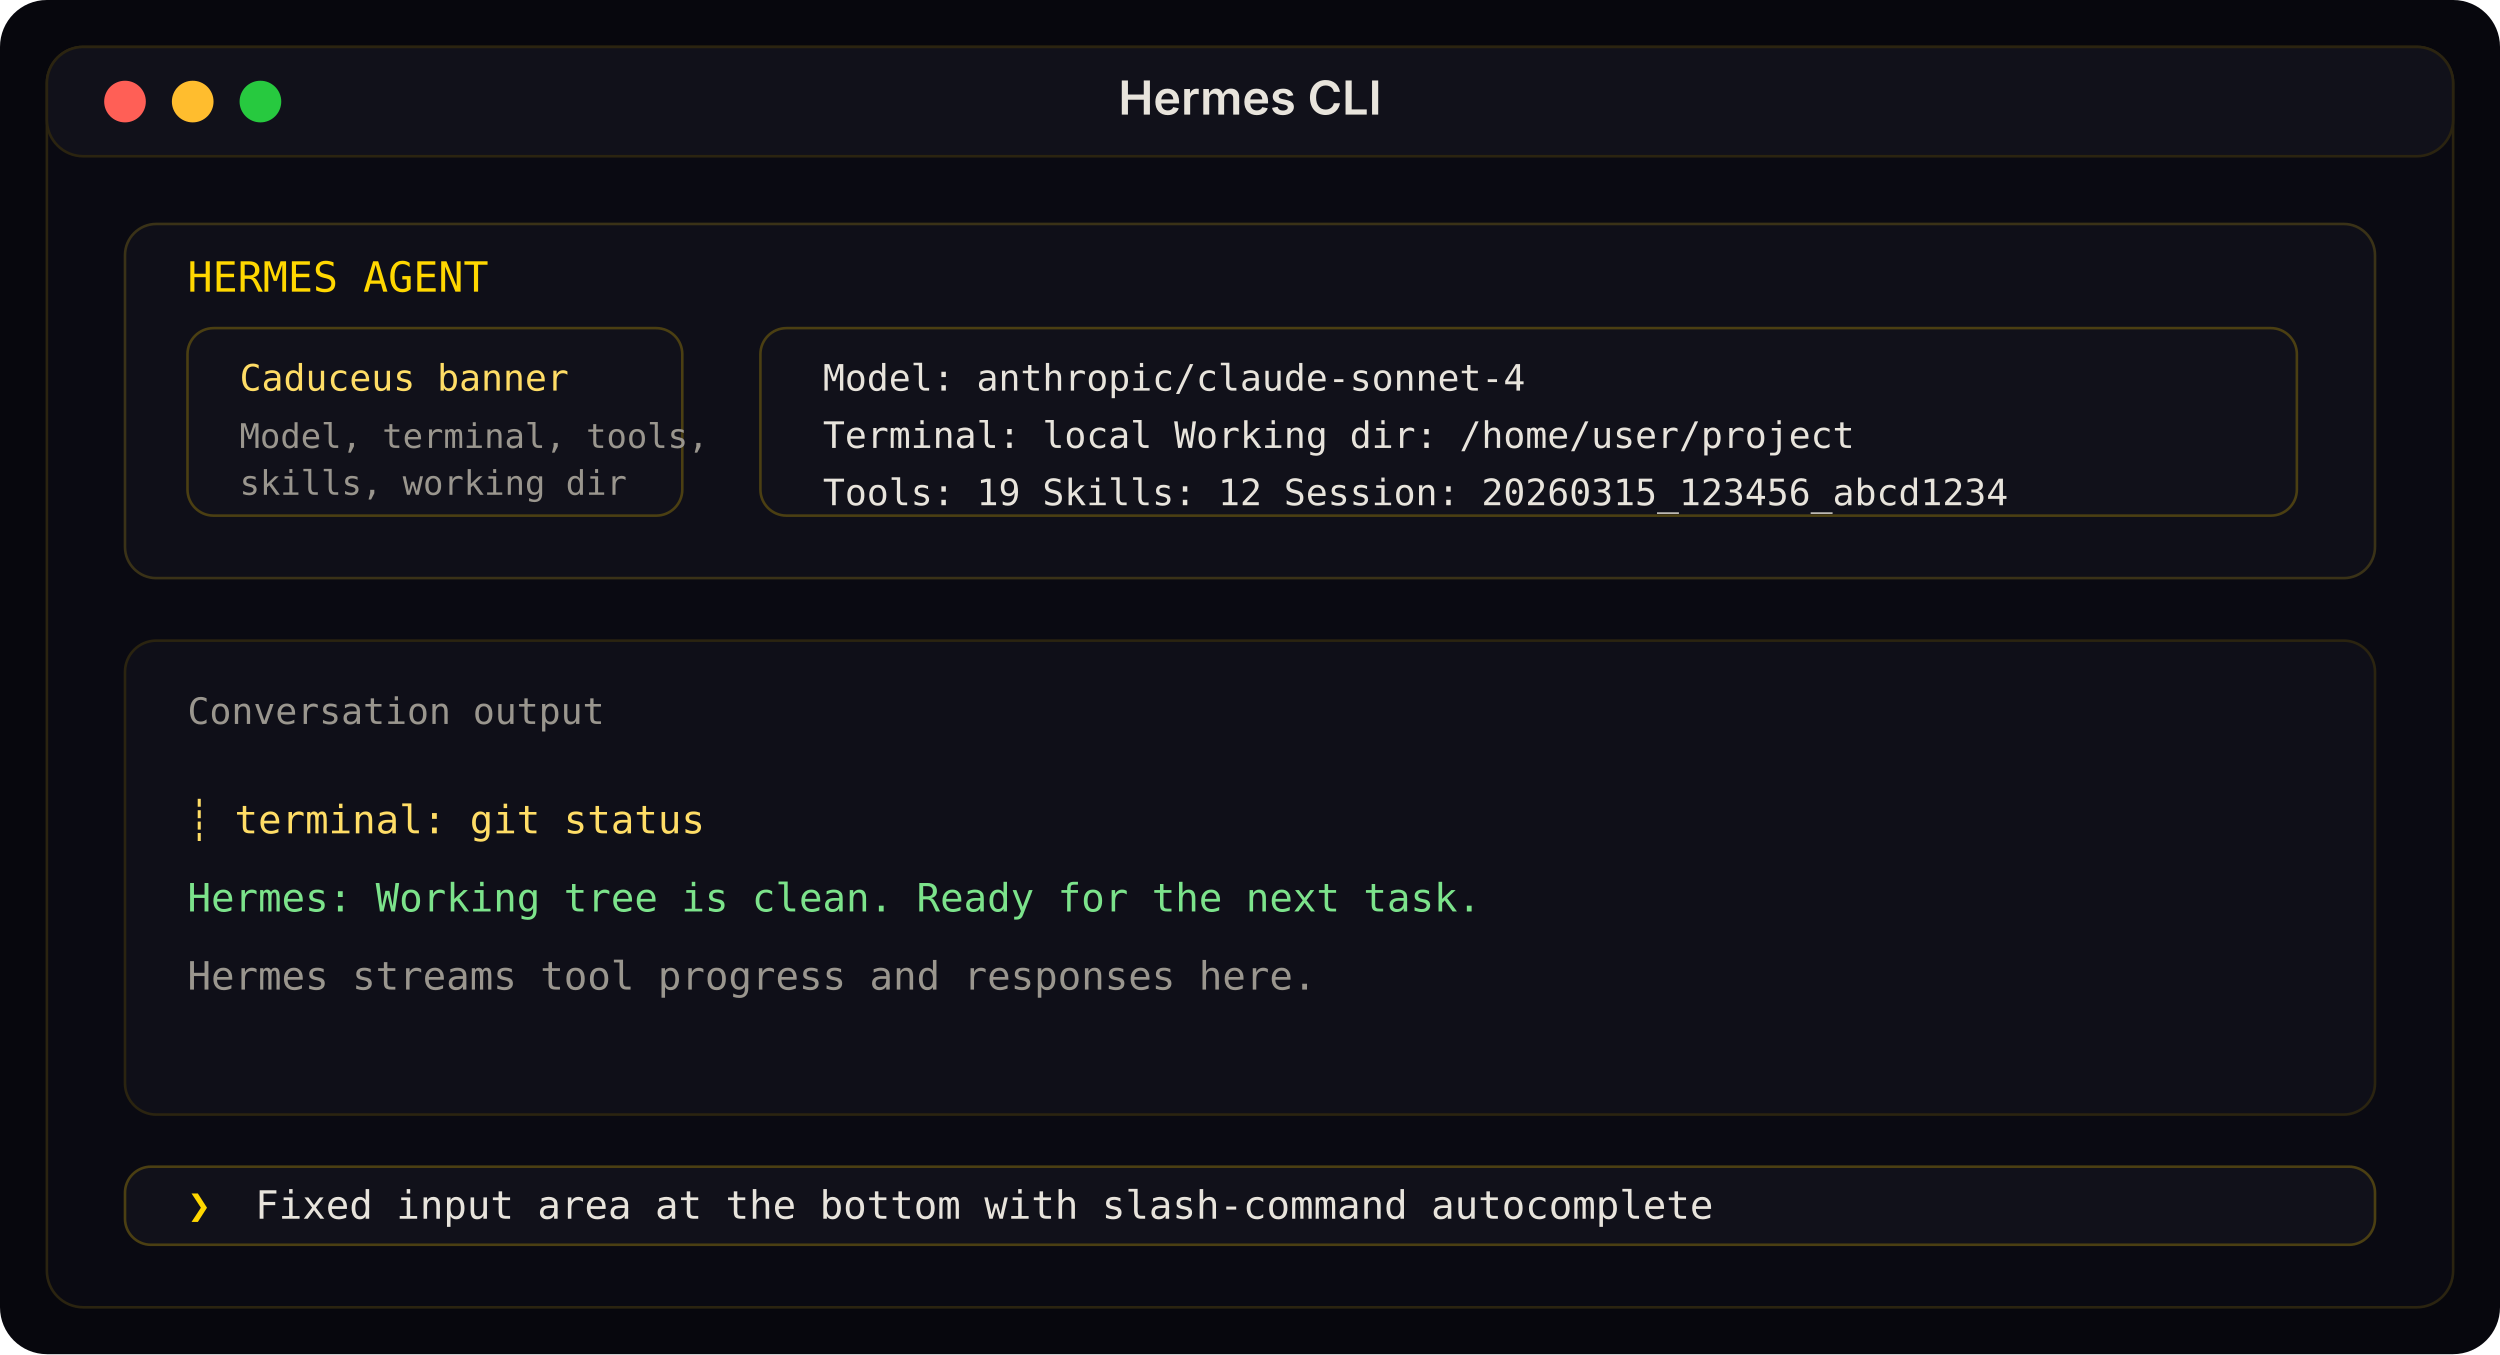
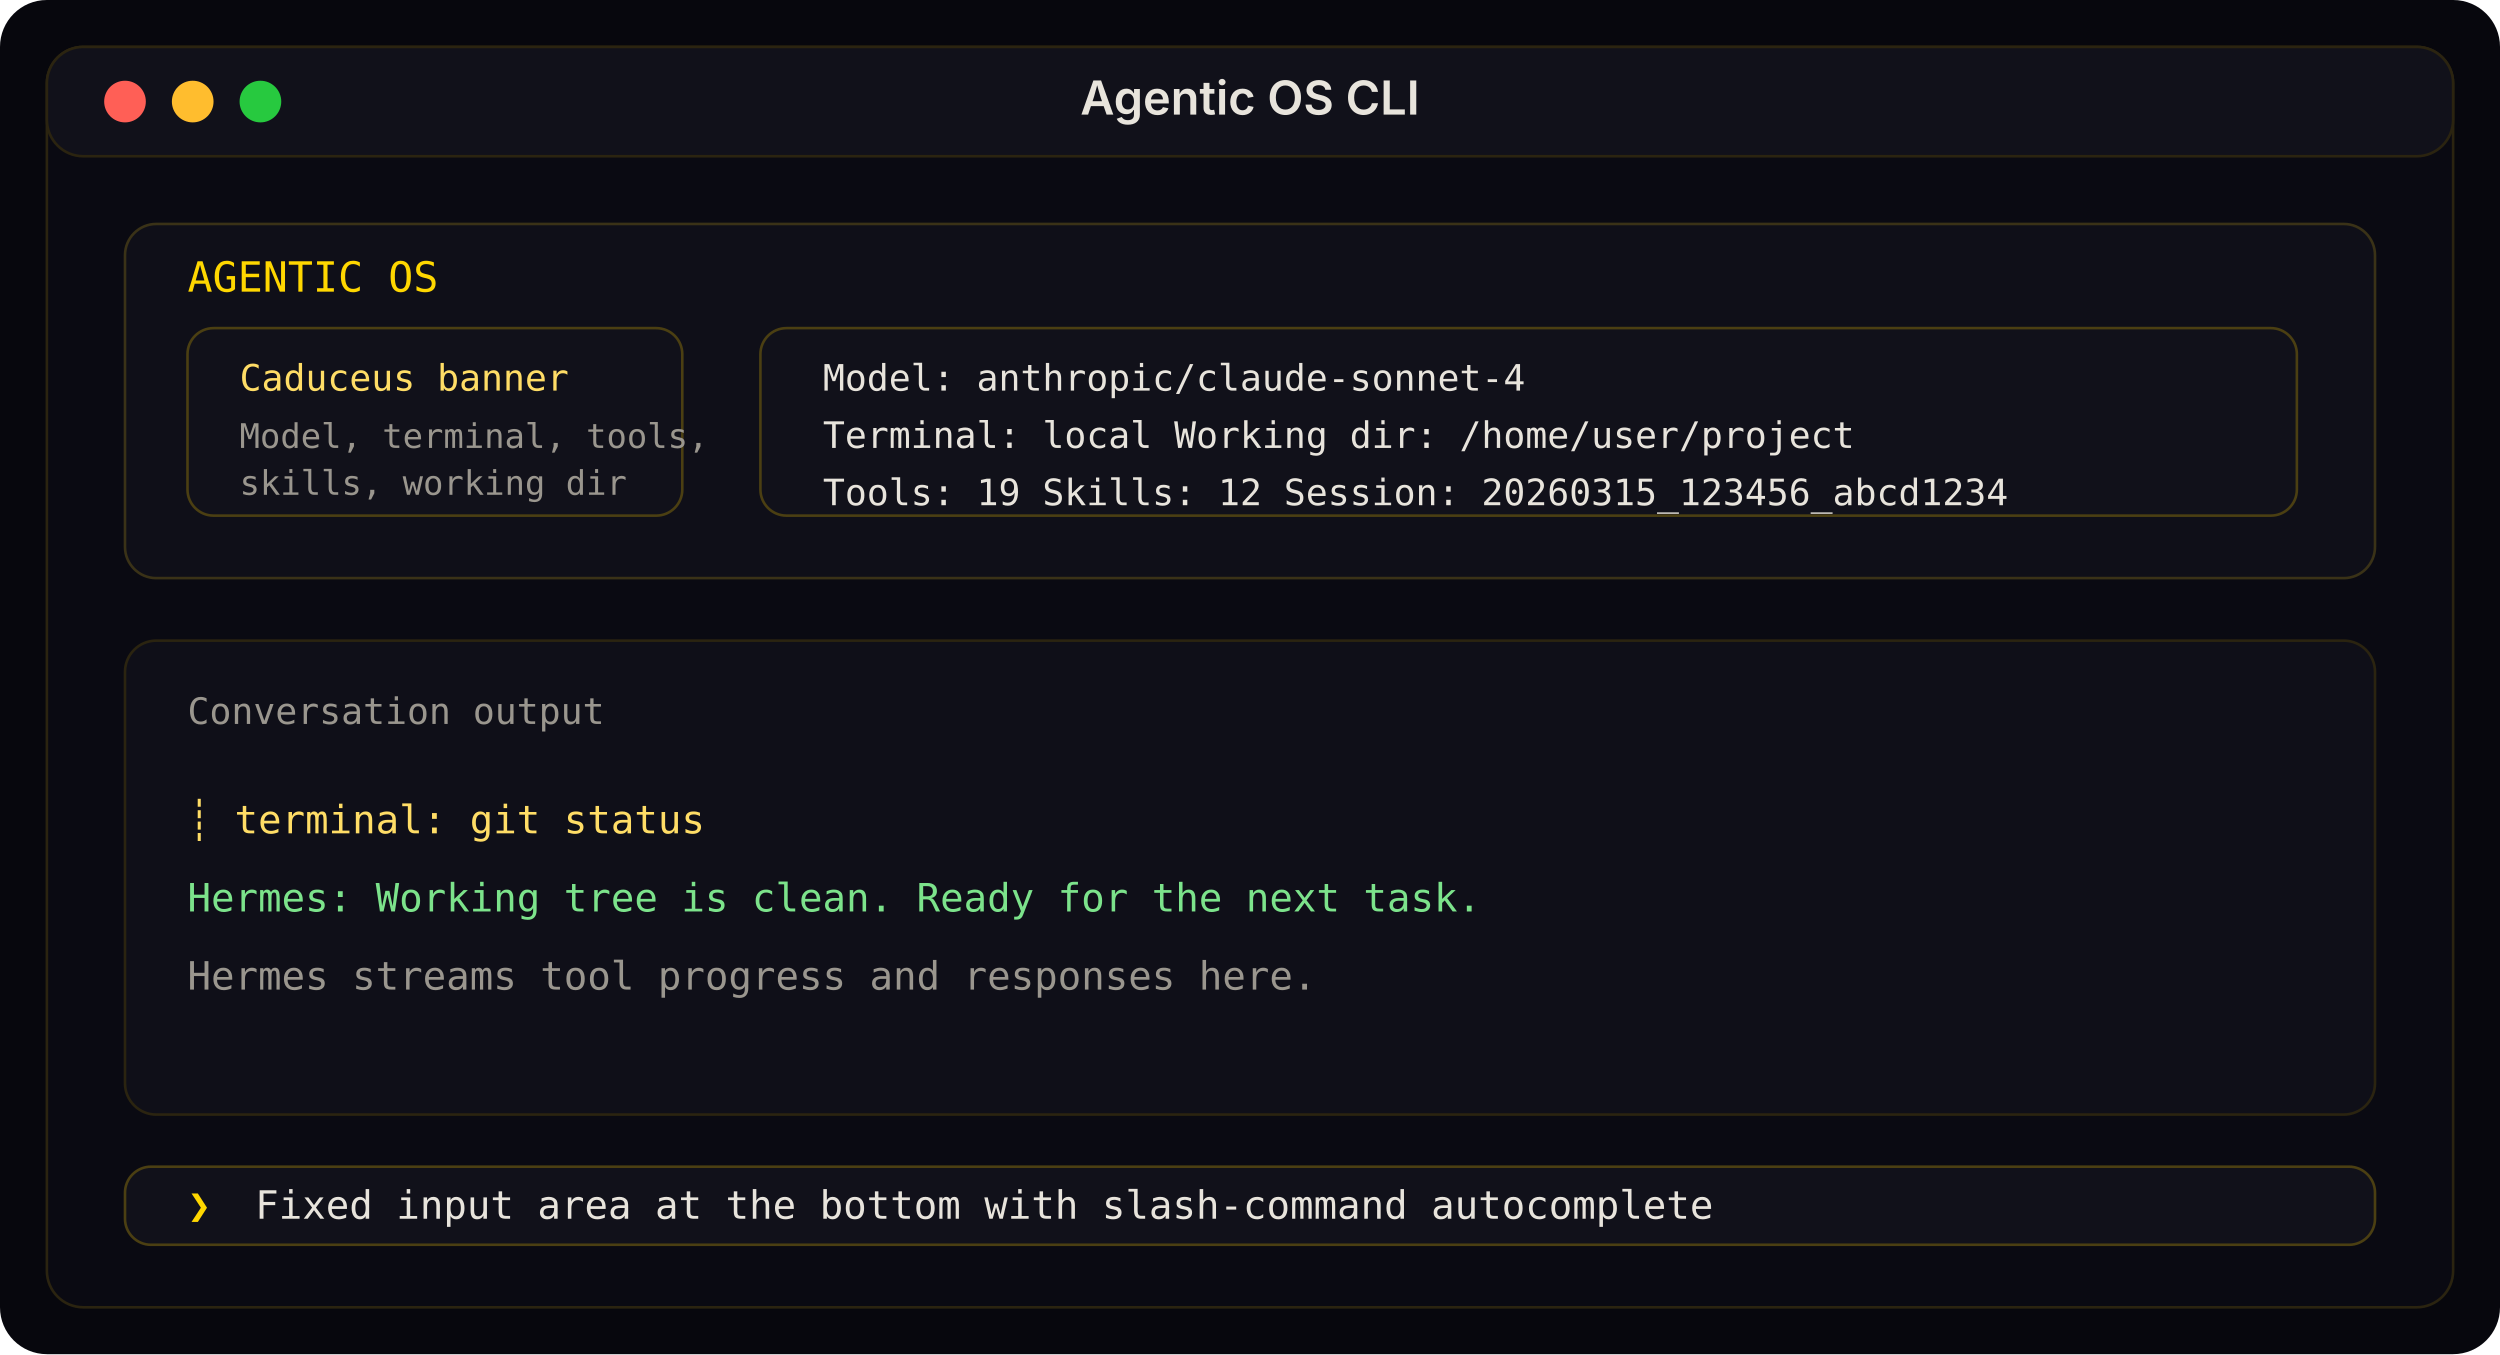
<svg xmlns="http://www.w3.org/2000/svg" width="960" height="520" viewBox="0 0 960 520" role="img" aria-labelledby="title desc">
  <rect width="960" height="520" rx="18" fill="#07070d" />
  <rect x="18" y="18" width="924" height="484" rx="14" fill="#0a0a12" stroke="#2b2410" />
  <rect x="18" y="18" width="924" height="42" rx="14" fill="#11111a" stroke="#2b2410" />
  <circle cx="48" cy="39" r="8" fill="#ff5f56" />
  <circle cx="74" cy="39" r="8" fill="#ffbd2e" />
  <circle cx="100" cy="39" r="8" fill="#27c93f" />
-   <text x="480" y="44" text-anchor="middle" fill="#e8e4dc" font-family="Inter, sans-serif" font-size="18" font-weight="600">Hermes CLI</text>
+   <text x="480" y="44" text-anchor="middle" fill="#e8e4dc" font-family="Inter, sans-serif" font-size="18" font-weight="600">Agentic OS CLI</text>
  <rect x="48" y="86" width="864" height="136" rx="12" fill="#0f0f18" stroke="#3a3217" />
-   <text x="72" y="112" fill="#ffd700" font-family="JetBrains Mono, monospace" font-size="16">HERMES AGENT</text>
+   <text x="72" y="112" fill="#ffd700" font-family="JetBrains Mono, monospace" font-size="16">AGENTIC OS</text>
  <rect x="72" y="126" width="190" height="72" rx="10" fill="#11111a" stroke="#4b3f12" />
  <text x="92" y="150" fill="#ffdd66" font-family="JetBrains Mono, monospace" font-size="14">Caduceus banner</text>
  <text x="92" y="172" fill="#9a968e" font-family="JetBrains Mono, monospace" font-size="13">Model, terminal, tools,</text>
  <text x="92" y="190" fill="#9a968e" font-family="JetBrains Mono, monospace" font-size="13">skills, working dir</text>
  <rect x="292" y="126" width="590" height="72" rx="10" fill="#11111a" stroke="#4b3f12" />
  <text x="316" y="150" fill="#e8e4dc" font-family="JetBrains Mono, monospace" font-size="14">Model: anthropic/claude-sonnet-4</text>
  <text x="316" y="172" fill="#e8e4dc" font-family="JetBrains Mono, monospace" font-size="14">Terminal: local   Working dir: /home/user/project</text>
  <text x="316" y="194" fill="#e8e4dc" font-family="JetBrains Mono, monospace" font-size="14">Tools: 19   Skills: 12   Session: 20260315_123456_abcd1234</text>
  <rect x="48" y="246" width="864" height="182" rx="12" fill="#0f0f18" stroke="#2b2410" />
  <text x="72" y="278" fill="#9a968e" font-family="JetBrains Mono, monospace" font-size="14">Conversation output</text>
  <text x="72" y="320" fill="#ffdd66" font-family="JetBrains Mono, monospace" font-size="15">┊ terminal: git status</text>
  <text x="72" y="350" fill="#7ce38b" font-family="JetBrains Mono, monospace" font-size="15">Hermes: Working tree is clean. Ready for the next task.</text>
  <text x="72" y="380" fill="#9a968e" font-family="JetBrains Mono, monospace" font-size="15">Hermes streams tool progress and responses here.</text>
  <rect x="48" y="448" width="864" height="30" rx="10" fill="#11111a" stroke="#4b3f12" />
  <text x="72" y="468" fill="#ffd700" font-family="JetBrains Mono, monospace" font-size="15">❯</text>
  <text x="98" y="468" fill="#e8e4dc" font-family="JetBrains Mono, monospace" font-size="15">Fixed input area at the bottom with slash-command autocomplete</text>
</svg>
